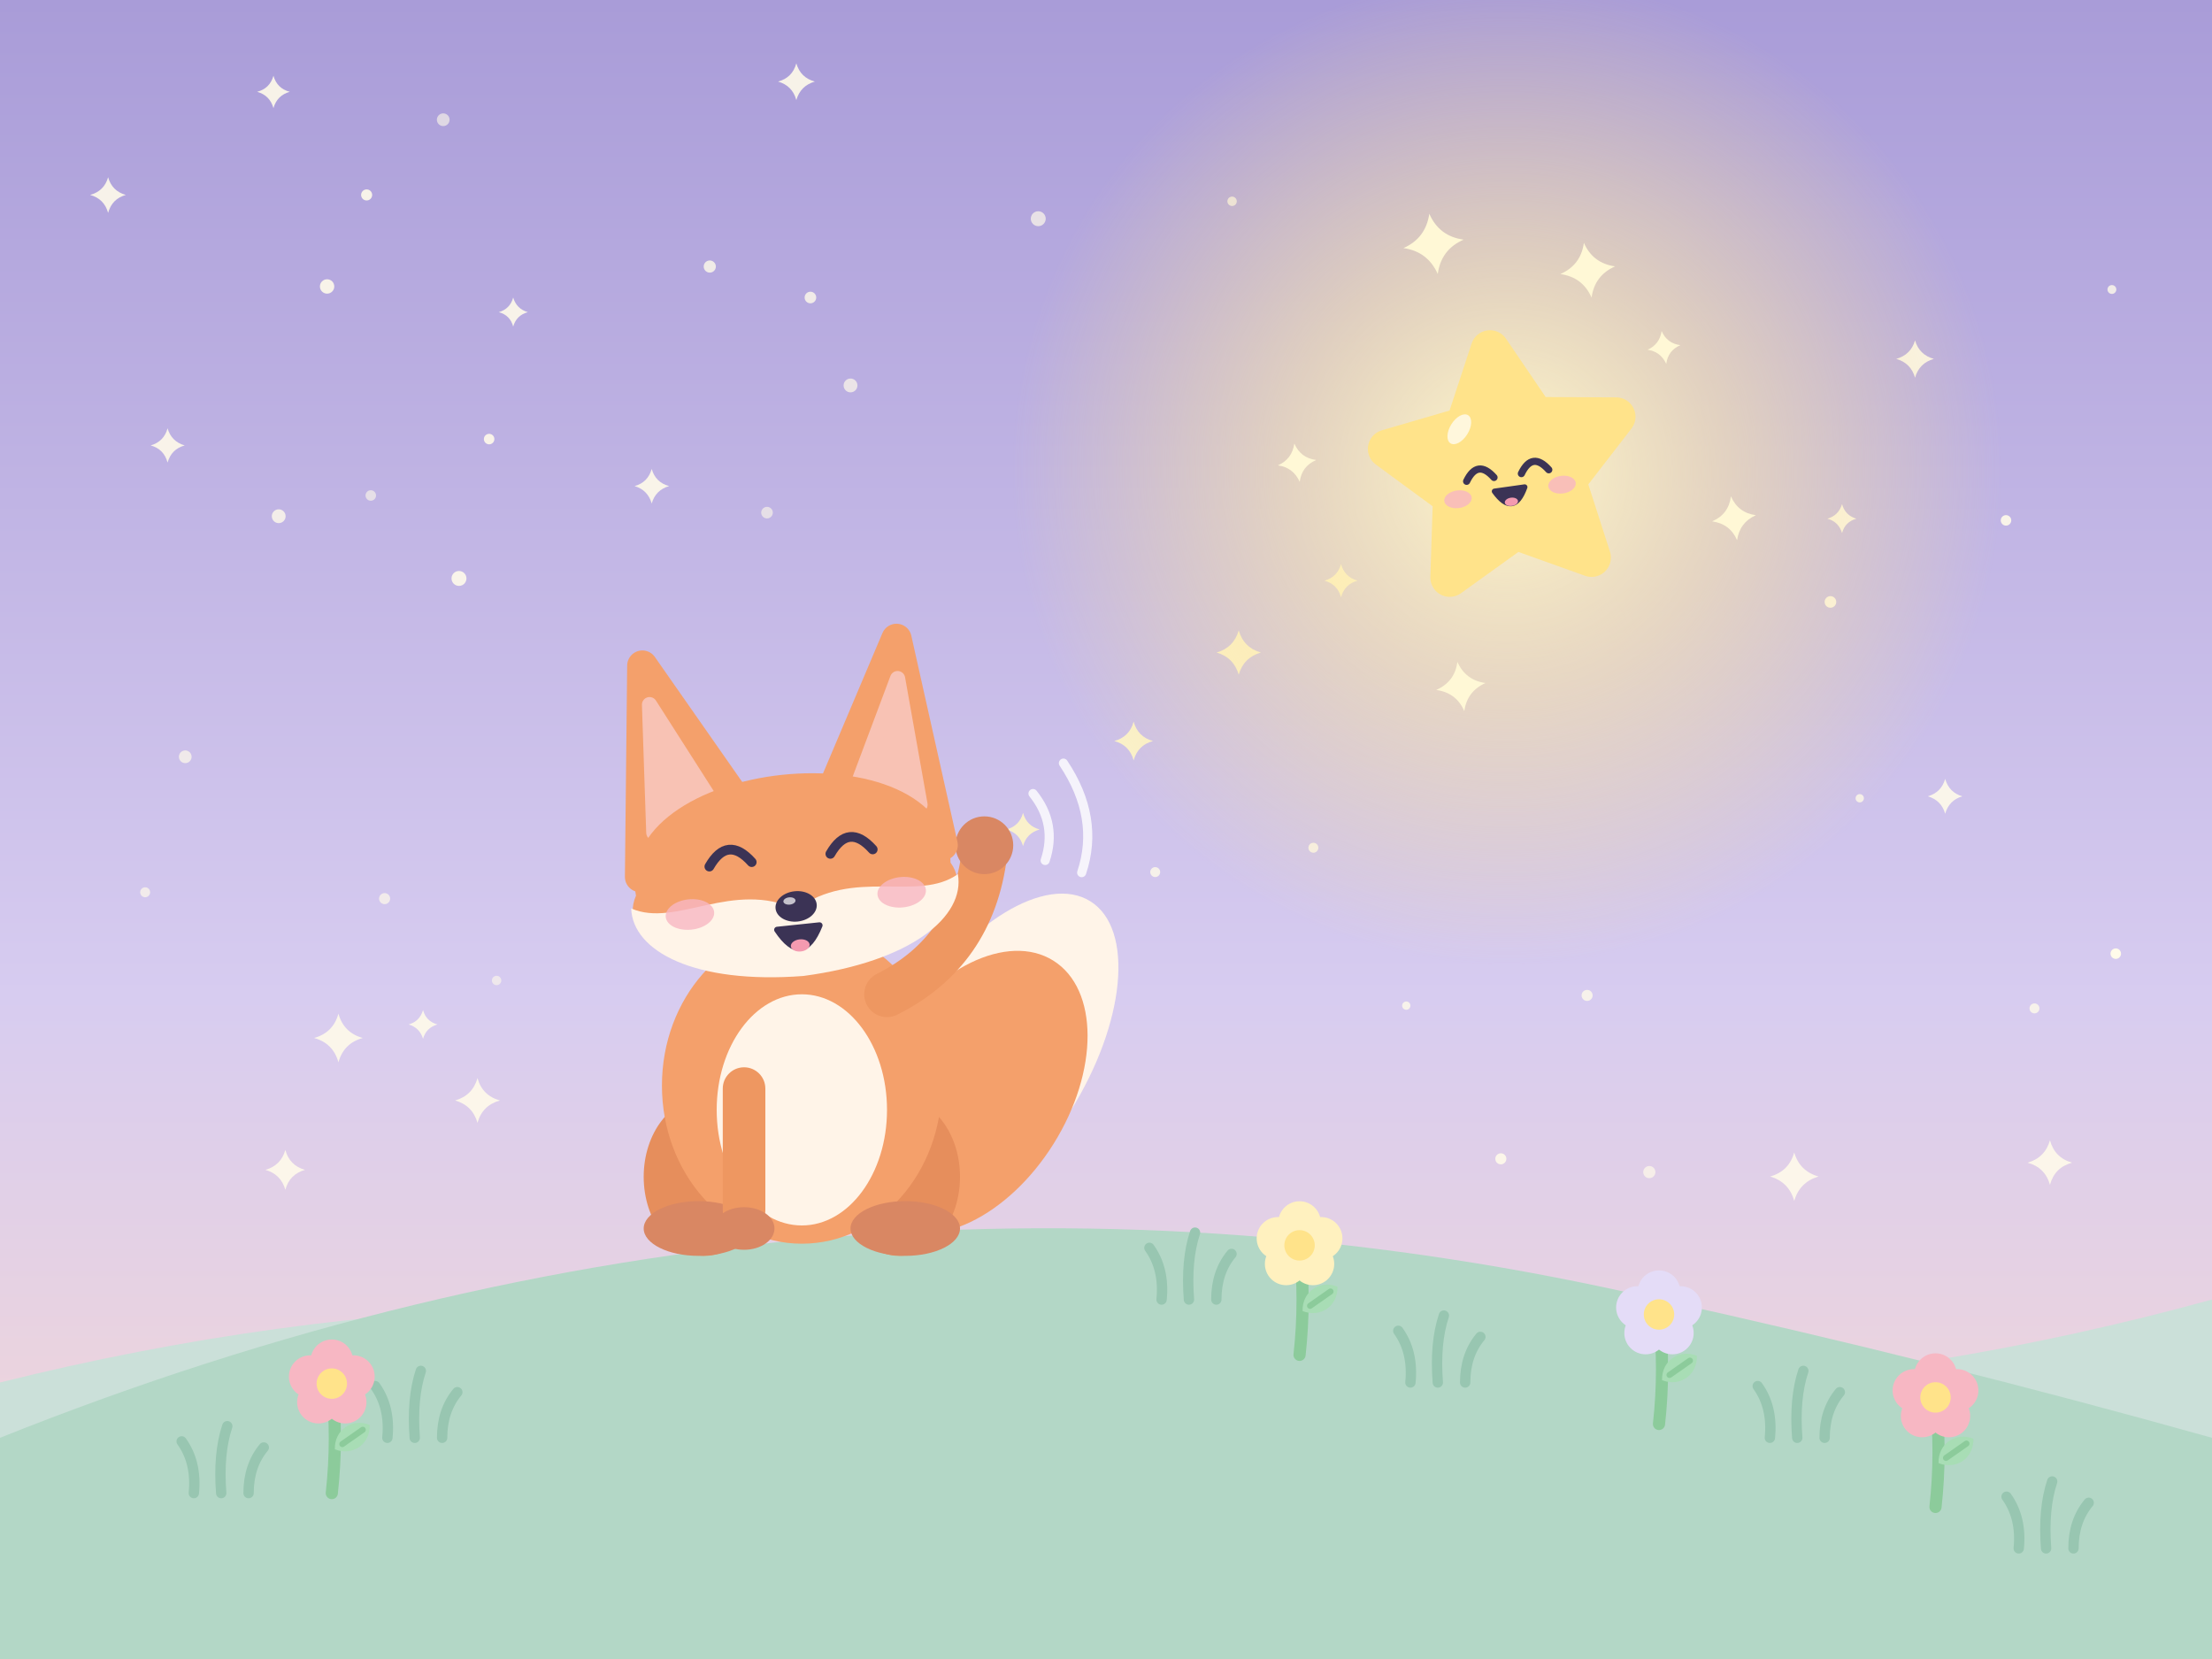
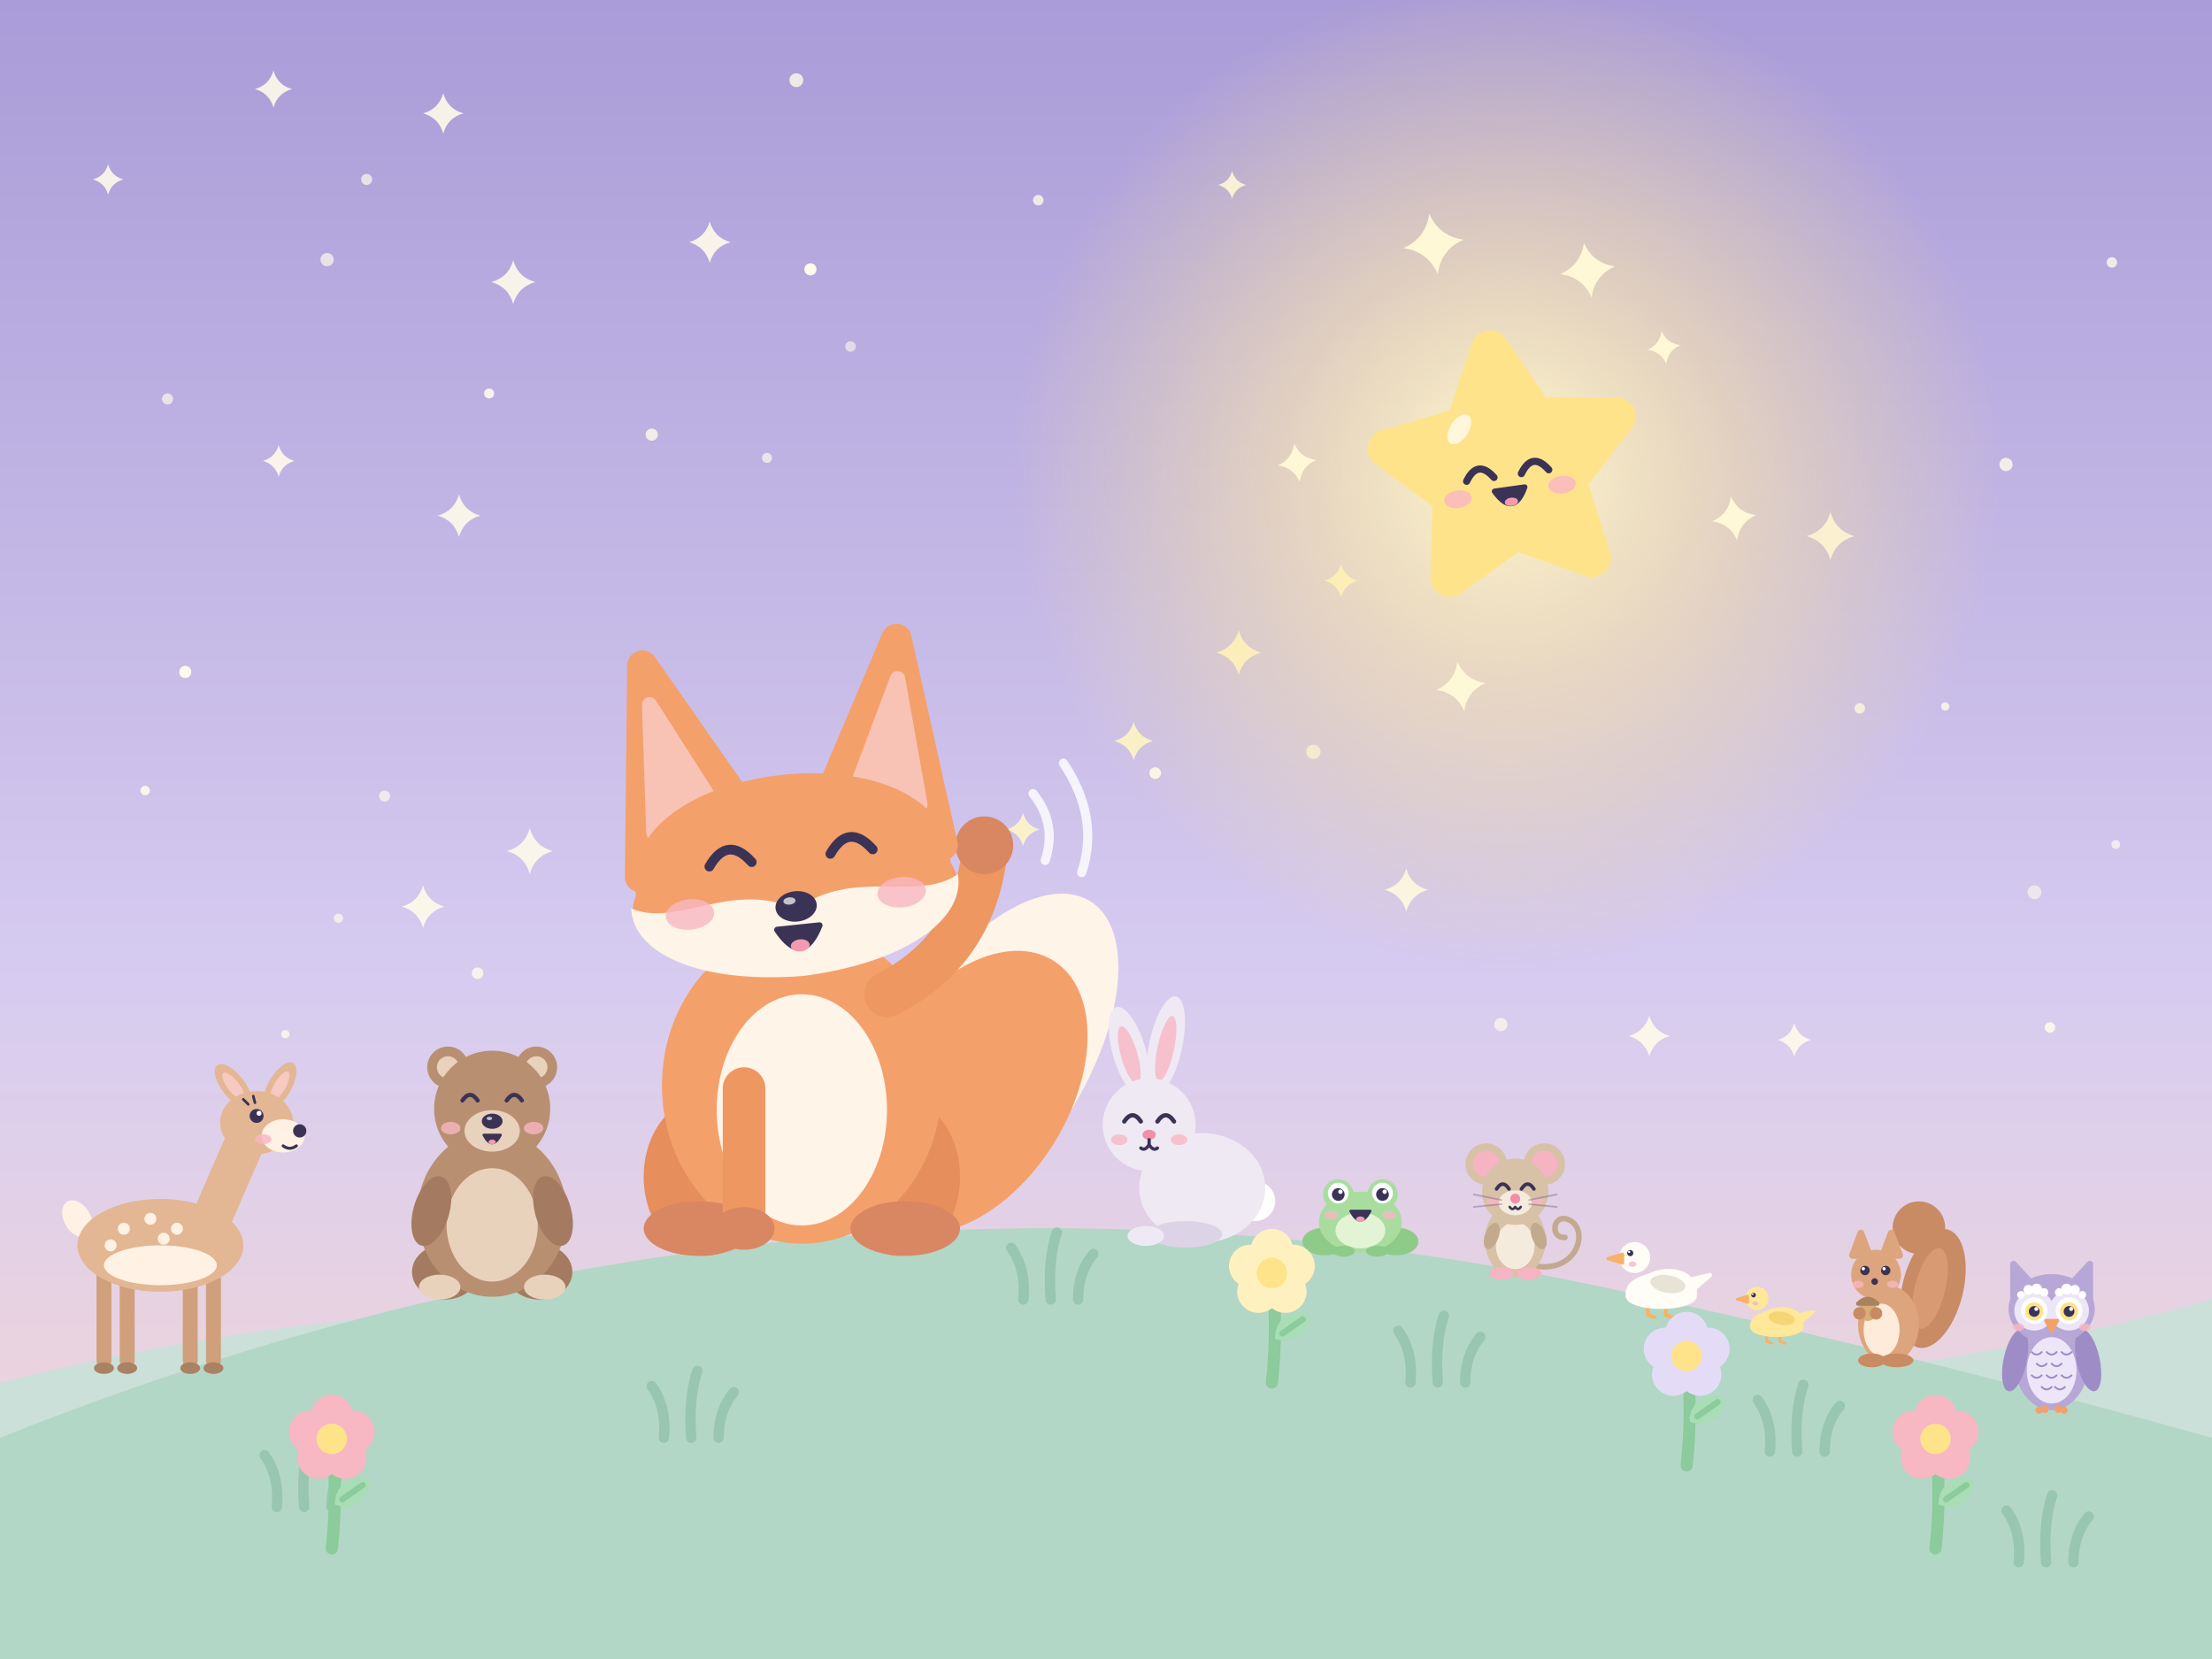
<svg xmlns="http://www.w3.org/2000/svg" viewBox="0 0 800 600" width="800" height="600" role="img" aria-labelledby="pip-ch3-t" stroke-linecap="round" stroke-linejoin="round">
  <defs>
    <radialGradient id="pip-ch3-glow">
      <stop offset="0" stop-color="#FFF8CF" />
      <stop offset="0.45" stop-color="#FFEBA6" stop-opacity="0.55" />
      <stop offset="1" stop-color="#FFE38A" stop-opacity="0" />
    </radialGradient>
    <radialGradient id="pip-ch3-soft">
      <stop offset="0" stop-color="#FFFFFF" stop-opacity="0.85" />
      <stop offset="1" stop-color="#FFFFFF" stop-opacity="0" />
    </radialGradient>
    <linearGradient id="pip-ch3-sky" x1="0" y1="0" x2="0" y2="1">
      <stop offset="0" stop-color="#A99CD8" />
      <stop offset="0.6" stop-color="#D7CCF0" />
      <stop offset="1" stop-color="#F9D9D2" />
    </linearGradient>
  </defs>
  <rect x="0" y="0" width="800" height="600" fill="url(#pip-ch3-sky)" />
-   <path d="M39.1 64.1 Q40.5 69.1 45.5 70.5 Q40.5 71.9 39.1 77 Q37.7 71.9 32.6 70.5 Q37.7 69.1 39.1 64.1 Z" fill="#FFFBEA" opacity="0.9" />
-   <circle cx="132.6" cy="70.5" r="2" fill="#FFFBEA" opacity="0.9" />
-   <circle cx="139.1" cy="325" r="2" fill="#FFFBEA" opacity="0.7" />
-   <path d="M98.9 27.4 Q100.2 32 104.8 33.2 Q100.2 34.5 98.9 39.1 Q97.6 34.5 93 33.2 Q97.6 32 98.9 27.4 Z" fill="#FFFBEA" opacity="0.9" />
-   <circle cx="725.5" cy="188.2" r="1.9" fill="#FFFBEA" opacity="0.9" />
-   <circle cx="176.9" cy="158.8" r="1.9" fill="#FFFBEA" opacity="0.9" />
-   <path d="M185.6 107.6 Q186.8 111.7 190.9 112.9 Q186.8 114 185.6 118.1 Q184.5 114 180.4 112.9 Q184.5 111.7 185.6 107.6 Z" fill="#FFFBEA" opacity="0.9" />
-   <circle cx="735.8" cy="364.7" r="1.8" fill="#FFFBEA" opacity="0.8" />
-   <circle cx="293.1" cy="107.6" r="2.1" fill="#FFFBEA" opacity="0.8" />
-   <path d="M648.9 416.8 Q650.9 423.6 657.7 425.5 Q650.9 427.5 648.9 434.3 Q647 427.5 640.2 425.5 Q647 423.6 648.9 416.8 Z" fill="#FFFBEA" opacity="0.9" />
-   <circle cx="52.5" cy="322.7" r="1.8" fill="#FFFBEA" opacity="0.7" />
-   <circle cx="672.6" cy="288.7" r="1.5" fill="#FFFBEA" opacity="0.8" />
-   <path d="M60.6 154.9 Q62 159.7 66.8 161.1 Q62 162.4 60.6 167.3 Q59.3 162.4 54.5 161.1 Q59.3 159.7 60.6 154.9 Z" fill="#FFFBEA" opacity="0.9" />
-   <circle cx="277.4" cy="185.4" r="2.1" fill="#FFFBEA" opacity="0.6" />
-   <circle cx="508.6" cy="363.7" r="1.5" fill="#FFFBEA" opacity="0.8" />
-   <path d="M741.4 412.4 Q743.1 418.7 749.4 420.5 Q743.1 422.2 741.4 428.5 Q739.6 422.2 733.3 420.5 Q739.6 418.7 741.4 412.4 Z" fill="#FFFBEA" opacity="0.9" />
-   <circle cx="765.2" cy="344.9" r="1.9" fill="#FFFBEA" opacity="1" />
-   <circle cx="256.7" cy="96.4" r="2.2" fill="#FFFBEA" opacity="0.8" />
-   <path d="M172.7 389.9 Q174.4 396.2 180.8 398 Q174.4 399.8 172.7 406.1 Q170.9 399.8 164.6 398 Q170.9 396.2 172.7 389.9 Z" fill="#FFFBEA" opacity="0.9" />
-   <circle cx="475" cy="306.6" r="1.8" fill="#FFFBEA" opacity="0.8" />
-   <circle cx="100.8" cy="186.7" r="2.5" fill="#FFFBEA" opacity="0.8" />
-   <path d="M703.5 281.7 Q704.9 286.6 709.7 288 Q704.9 289.4 703.5 294.3 Q702.1 289.4 697.2 288 Q702.1 286.6 703.5 281.7 Z" fill="#FFFBEA" opacity="0.9" />
-   <circle cx="763.8" cy="104.7" r="1.6" fill="#FFFBEA" opacity="0.8" />
-   <circle cx="445.6" cy="72.8" r="1.7" fill="#FFFBEA" opacity="0.7" />
-   <path d="M103.2 415.9 Q104.7 421.5 110.3 423.1 Q104.7 424.7 103.2 430.3 Q101.6 424.7 96 423.1 Q101.6 421.5 103.2 415.9 Z" fill="#FFFBEA" opacity="0.9" />
-   <circle cx="118.3" cy="103.6" r="2.6" fill="#FFFBEA" opacity="0.9" />
-   <circle cx="662" cy="217.7" r="2.1" fill="#FFFBEA" opacity="0.9" />
-   <path d="M235.7 169.6 Q237.1 174.5 242 175.8 Q237.1 177.2 235.7 182.1 Q234.3 177.2 229.5 175.8 Q234.3 174.5 235.7 169.6 Z" fill="#FFFBEA" opacity="0.9" />
-   <circle cx="542.8" cy="419.1" r="2" fill="#FFFBEA" opacity="0.9" />
-   <circle cx="596.5" cy="423.9" r="2.2" fill="#FFFBEA" opacity="0.7" />
-   <path d="M288 22.9 Q289.5 28.1 294.7 29.5 Q289.5 31 288 36.2 Q286.6 31 281.4 29.5 Q286.6 28.1 288 22.9 Z" fill="#FFFBEA" opacity="0.9" />
-   <circle cx="307.6" cy="139.4" r="2.5" fill="#FFFBEA" opacity="0.7" />
-   <circle cx="160.3" cy="43.3" r="2.3" fill="#FFFBEA" opacity="0.6" />
-   <path d="M122.4 366.6 Q124.3 373.5 131.2 375.4 Q124.3 377.3 122.4 384.2 Q120.5 377.3 113.6 375.4 Q120.5 373.5 122.4 366.6 Z" fill="#FFFBEA" opacity="0.9" />
-   <circle cx="67" cy="273.7" r="2.3" fill="#FFFBEA" opacity="0.7" />
-   <circle cx="166" cy="209.2" r="2.7" fill="#FFFBEA" opacity="0.9" />
-   <path d="M666.2 182.3 Q667.3 186.4 671.4 187.6 Q667.3 188.7 666.2 192.8 Q665 188.7 660.9 187.6 Q665 186.4 666.2 182.3 Z" fill="#FFFBEA" opacity="0.9" />
-   <circle cx="417.8" cy="315.4" r="1.8" fill="#FFFBEA" opacity="0.8" />
-   <circle cx="375.5" cy="79.1" r="2.7" fill="#FFFBEA" opacity="0.7" />
-   <path d="M153 365.3 Q154.1 369.4 158.2 370.5 Q154.1 371.7 153 375.7 Q151.8 371.7 147.8 370.5 Q151.8 369.4 153 365.3 Z" fill="#FFFBEA" opacity="0.9" />
-   <circle cx="134.1" cy="179.2" r="1.9" fill="#FFFBEA" opacity="0.6" />
-   <circle cx="574" cy="360" r="2" fill="#FFFBEA" opacity="0.8" />
-   <path d="M692.6 123.1 Q694.1 128.3 699.4 129.8 Q694.1 131.3 692.6 136.6 Q691.1 131.3 685.8 129.8 Q691.1 128.3 692.6 123.1 Z" fill="#FFFBEA" opacity="0.9" />
-   <circle cx="179.6" cy="354.6" r="1.7" fill="#FFFBEA" opacity="0.6" />
+   <path d="M39.1 59.4 Q40.3 63.7 44.6 64.9 Q40.3 66.1 39.1 70.4 Q37.9 66.1 33.6 64.9 Q37.9 63.7 39.1 59.4 Z" fill="#FFFBEA" opacity="0.9" />
+   <circle cx="132.6" cy="64.9" r="2" fill="#FFFBEA" opacity="0.7" />
+   <circle cx="139.1" cy="287.9" r="2" fill="#FFFBEA" opacity="0.7" />
+   <path d="M98.9 25.5 Q100.4 30.8 105.6 32.2 Q100.4 33.7 98.9 38.9 Q97.4 33.7 92.2 32.2 Q97.4 30.8 98.9 25.5 Z" fill="#FFFBEA" opacity="0.9" />
+   <circle cx="725.5" cy="168" r="2.4" fill="#FFFBEA" opacity="0.8" />
+   <circle cx="176.9" cy="142.3" r="1.8" fill="#FFFBEA" opacity="0.9" />
+   <path d="M185.6 94.1 Q187.4 100.3 193.6 102 Q187.4 103.8 185.6 109.9 Q183.9 103.8 177.7 102 Q183.9 100.3 185.6 94.1 Z" fill="#FFFBEA" opacity="0.9" />
+   <circle cx="735.8" cy="322.7" r="2.5" fill="#FFFBEA" opacity="0.6" />
+   <circle cx="293.1" cy="97.4" r="2.2" fill="#FFFBEA" opacity="1" />
+   <path d="M648.9 370.1 Q650.3 374.8 655 376.1 Q650.3 377.4 648.9 382.1 Q647.6 377.4 642.9 376.1 Q647.6 374.8 648.9 370.1 Z" fill="#FFFBEA" opacity="0.9" />
+   <circle cx="52.5" cy="285.9" r="1.7" fill="#FFFBEA" opacity="0.9" />
+   <circle cx="672.6" cy="256.2" r="1.9" fill="#FFFBEA" opacity="0.8" />
+   <path d="M191.6 299.5 Q193.4 306 199.9 307.8 Q193.4 309.6 191.6 316.1 Q189.8 309.6 183.3 307.8 Q189.8 306 191.6 299.5 Z" fill="#FFFBEA" opacity="0.9" />
+   <circle cx="60.6" cy="144.3" r="2" fill="#FFFBEA" opacity="0.7" />
+   <circle cx="277.4" cy="165.6" r="1.8" fill="#FFFBEA" opacity="0.7" />
+   <path d="M508.6 314.1 Q510.3 320.1 516.4 321.8 Q510.3 323.6 508.6 329.6 Q506.9 323.6 500.8 321.8 Q506.9 320.1 508.6 314.1 Z" fill="#FFFBEA" opacity="0.9" />
+   <circle cx="741.4" cy="371.6" r="1.9" fill="#FFFBEA" opacity="0.9" />
+   <circle cx="765.2" cy="305.4" r="1.6" fill="#FFFBEA" opacity="0.7" />
+   <path d="M256.7 80.1 Q258.3 85.9 264.2 87.6 Q258.3 89.2 256.7 95.1 Q255 89.2 249.2 87.6 Q255 85.9 256.7 80.1 Z" fill="#FFFBEA" opacity="0.9" />
+   <circle cx="172.7" cy="352" r="2.1" fill="#FFFBEA" opacity="0.8" />
+   <circle cx="475" cy="271.9" r="2.6" fill="#FFFBEA" opacity="0.7" />
+   <path d="M100.8 161 Q102 165.4 106.5 166.7 Q102 168 100.8 172.4 Q99.5 168 95.1 166.7 Q99.5 165.4 100.8 161 Z" fill="#FFFBEA" opacity="0.9" />
+   <circle cx="703.5" cy="255.5" r="1.5" fill="#FFFBEA" opacity="0.8" />
+   <circle cx="763.8" cy="94.9" r="1.9" fill="#FFFBEA" opacity="0.8" />
+   <path d="M445.6 61.9 Q446.7 65.8 450.7 66.9 Q446.7 68 445.6 71.9 Q444.5 68 440.6 66.9 Q444.5 65.8 445.6 61.9 Z" fill="#FFFBEA" opacity="0.9" />
+   <circle cx="103.2" cy="374" r="1.5" fill="#FFFBEA" opacity="0.8" />
+   <circle cx="118.3" cy="93.9" r="2.4" fill="#FFFBEA" opacity="0.7" />
+   <path d="M662 185.2 Q663.9 192 670.7 193.9 Q663.9 195.8 662 202.5 Q660.1 195.8 653.4 193.9 Q660.1 192 662 185.2 Z" fill="#FFFBEA" opacity="0.9" />
+   <circle cx="235.7" cy="157.2" r="2.2" fill="#FFFBEA" opacity="0.8" />
+   <circle cx="542.8" cy="370.5" r="2.4" fill="#FFFBEA" opacity="0.7" />
+   <path d="M596.5 367.3 Q598.1 373.1 603.9 374.7 Q598.1 376.3 596.5 382.1 Q594.8 376.3 589 374.7 Q594.8 373.1 596.5 367.3 Z" fill="#FFFBEA" opacity="0.9" />
+   <circle cx="288" cy="29" r="2.5" fill="#FFFBEA" opacity="0.8" />
+   <circle cx="307.6" cy="125.3" r="1.9" fill="#FFFBEA" opacity="0.6" />
+   <path d="M160.3 33.7 Q161.9 39.4 167.6 41 Q161.9 42.6 160.3 48.3 Q158.7 42.6 153 41 Q158.7 39.4 160.3 33.7 Z" fill="#FFFBEA" opacity="0.9" />
+   <circle cx="122.4" cy="332.1" r="1.7" fill="#FFFBEA" opacity="0.7" />
+   <circle cx="67" cy="243" r="2.2" fill="#FFFBEA" opacity="1" />
+   <path d="M166 178.8 Q167.7 184.8 173.7 186.5 Q167.7 188.2 166 194.2 Q164.3 188.2 158.3 186.5 Q164.3 184.8 166 178.8 Z" fill="#FFFBEA" opacity="0.9" />
+   <circle cx="417.8" cy="279.6" r="2.1" fill="#FFFBEA" opacity="0.9" />
+   <circle cx="375.5" cy="72.4" r="1.9" fill="#FFFBEA" opacity="0.8" />
+   <path d="M153 320.2 Q154.7 326.2 160.7 327.9 Q154.7 329.6 153 335.6 Q151.3 329.6 145.3 327.9 Q151.3 326.2 153 320.2 Z" fill="#FFFBEA" opacity="0.9" />
  <path d="M0 500 Q200 450 400 490 Q600 525 800 470 L800 600 L0 600 Z" fill="#CBE0D9" />
  <path d="M0 600 L0 520 Q300 400 600 470 Q700 492 800 520 L800 600 Z" fill="#B3D7C6" />
  <path d="M370 294 Q371.3 298.7 376 300 Q371.3 301.3 370 306 Q368.7 301.3 364 300 Q368.7 298.7 370 294 Z" fill="#FFF6C8" opacity="0.9" />
  <path d="M410 261 Q411.5 266.5 417 268 Q411.5 269.5 410 275 Q408.5 269.5 403 268 Q408.5 266.5 410 261 Z" fill="#FFF6C8" opacity="0.9" />
  <path d="M448 228 Q449.8 234.2 456 236 Q449.8 237.8 448 244 Q446.2 237.8 440 236 Q446.2 234.2 448 228 Z" fill="#FFF6C8" opacity="0.9" />
  <path d="M485 204 Q486.3 208.7 491 210 Q486.3 211.3 485 216 Q483.7 211.3 479 210 Q483.7 208.7 485 204 Z" fill="#FFF6C8" opacity="0.9" />
  <g transform="translate(545 170) rotate(-8)">
    <circle cx="0" cy="0" r="180" fill="url(#pip-ch3-glow)" opacity="1" />
    <path d="M0 -44 L12.9 -17.8 L41.8 -13.6 L20.9 6.8 L25.9 35.6 L0 22 L-25.9 35.6 L-20.9 6.8 L-41.8 -13.6 L-12.9 -17.8 Z" fill="#FFE38A" stroke="#FFE38A" stroke-width="14" />
    <ellipse cx="-15" cy="-17" rx="6" ry="3.4" fill="#FFFFFF" transform="rotate(-50 -15 -17)" opacity="0.7" />
    <path d="M-15 2 Q-10 -5.5 -5 2" fill="none" stroke="#3B3355" stroke-width="2.6" />
    <path d="M5 2 Q10 -5.5 15 2" fill="none" stroke="#3B3355" stroke-width="2.6" />
    <ellipse cx="-19" cy="8" rx="5" ry="3.2" fill="#F7B7C3" opacity="0.8" />
    <ellipse cx="19" cy="8" rx="5" ry="3.2" fill="#F7B7C3" opacity="0.8" />
    <path d="M-5.5 7 Q0 17.4 5.5 7 Z" fill="#3B3355" stroke="#3B3355" stroke-width="2" />
    <ellipse cx="0" cy="11.6" rx="2.4" ry="1.5" fill="#F49AB0" />
    <path d="M39 -77.5 Q41.2 -69.7 49 -67.5 Q41.2 -65.3 39 -57.5 Q36.8 -65.3 29 -67.5 Q36.8 -69.7 39 -77.5 Z" fill="#FFF8D6" />
    <path d="M78.9 20.7 Q80.7 27 86.9 28.7 Q80.7 30.5 78.9 36.7 Q77.2 30.5 70.9 28.7 Q77.2 27 78.9 20.7 Z" fill="#FFF8D6" />
    <path d="M-27.4 66.2 Q-25.4 73.2 -18.4 75.2 Q-25.4 77.2 -27.4 84.2 Q-29.3 77.2 -36.4 75.2 Q-29.3 73.2 -27.4 66.2 Z" fill="#FFF8D6" />
    <path d="M-74.8 -20.2 Q-73.3 -14.7 -67.8 -13.2 Q-73.3 -11.7 -74.8 -6.2 Q-76.4 -11.7 -81.8 -13.2 Q-76.4 -14.7 -74.8 -20.2 Z" fill="#FFF8D6" />
    <path d="M-14.9 -95.7 Q-12.5 -87.1 -3.9 -84.7 Q-12.5 -82.3 -14.9 -73.7 Q-17.4 -82.3 -25.9 -84.7 Q-17.4 -87.1 -14.9 -95.7 Z" fill="#FFF8D6" />
    <path d="M62.4 -42 Q63.7 -37.3 68.4 -36 Q63.7 -34.7 62.4 -30 Q61 -34.7 56.4 -36 Q61 -37.3 62.4 -42 Z" fill="#FFF8D6" />
+   </g>
+   <g transform="translate(58 496) scale(0.6 0.6)">
+     <rect x="-38.5" y="-64" width="9" height="62" rx="4.5" fill="#CFA07B" />
+     <ellipse cx="-34" cy="-2" rx="6" ry="3.5" fill="#A98163" />
+     <rect x="-24.5" y="-64" width="9" height="62" rx="4.5" fill="#CFA07B" />
+     <ellipse cx="-20" cy="-2" rx="6" ry="3.5" fill="#A98163" />
+     <rect x="13.5" y="-64" width="9" height="62" rx="4.5" fill="#CFA07B" />
+     <ellipse cx="18" cy="-2" rx="6" ry="3.5" fill="#A98163" />
+     <rect x="27.5" y="-64" width="9" height="62" rx="4.5" fill="#CFA07B" />
+     <ellipse cx="32" cy="-2" rx="6" ry="3.5" fill="#A98163" />
+     <ellipse cx="-50" cy="-92" rx="8" ry="12" fill="#FFF2E4" transform="rotate(-30 -50 -92)" />
+     <ellipse cx="0" cy="-76" rx="50" ry="28" fill="#E3B793" />
+     <ellipse cx="0" cy="-64" rx="34" ry="12" fill="#FFF2E4" />
+     <circle cx="-22" cy="-86" r="3.6" fill="#FFF2E4" />
+     <circle cx="-6" cy="-92" r="3.6" fill="#FFF2E4" />
+     <circle cx="10" cy="-86" r="3.6" fill="#FFF2E4" />
+     <circle cx="-30" cy="-76" r="3.6" fill="#FFF2E4" />
+     <circle cx="2" cy="-80" r="3.6" fill="#FFF2E4" />
+     <path d="M30 -90 Q42 -118 50 -136" fill="none" stroke="#E3B793" stroke-width="24" />
+     <ellipse cx="44" cy="-172" rx="7" ry="16" fill="#E3B793" transform="rotate(-38 44 -172)" />
+     <ellipse cx="44" cy="-172" rx="3.5" ry="10" fill="#F6C9C2" transform="rotate(-38 44 -172)" />
+     <ellipse cx="72" cy="-172" rx="7" ry="16" fill="#E3B793" transform="rotate(30 72 -172)" />
+     <ellipse cx="72" cy="-172" rx="3.5" ry="10" fill="#F6C9C2" transform="rotate(30 72 -172)" />
+     <ellipse cx="58" cy="-150" rx="22" ry="19" fill="#E3B793" />
+     <ellipse cx="74" cy="-142" rx="13" ry="10" fill="#FFF2E4" />
+     <circle cx="84" cy="-145" r="4" fill="#3B3355" />
+     <circle cx="58" cy="-154" r="4.2" fill="#3B3355" />
+     <circle cx="59.5" cy="-155.6" r="1.5" fill="#FFFFFF" />
+     <path d="M53 -161 L50 -164 M57 -162 L56 -166" fill="none" stroke="#3B3355" stroke-width="1.6" />
+     <ellipse cx="62" cy="-140" rx="5" ry="3" fill="#F7B7C3" opacity="0.8" />
+     <path d="M74 -136 Q78 -133 82 -136" fill="none" stroke="#3B3355" stroke-width="1.8" />
+   </g>
+   <g transform="translate(742 510) scale(0.3 0.3)">
+     <path d="M-22 -150 L-46 -176 L-46 -132 Z" fill="#B7A7D6" stroke="#B7A7D6" stroke-width="8" />
+     <path d="M22 -150 L46 -176 L46 -132 Z" fill="#B7A7D6" stroke="#B7A7D6" stroke-width="8" />
+     <ellipse cx="0" cy="-62" rx="46" ry="62" fill="#B7A7D6" />
+     <ellipse cx="-44" cy="-60" rx="14" ry="38" fill="#9D8CC5" transform="rotate(12 -44 -60)" />
+     <ellipse cx="44" cy="-60" rx="14" ry="38" fill="#9D8CC5" transform="rotate(-12 44 -60)" />
+     <ellipse cx="0" cy="-122" rx="52" ry="42" fill="#B7A7D6" />
+     <ellipse cx="0" cy="-48" rx="30" ry="40" fill="#ECE6F8" />
+     <path d="M-24 -70 Q-18 -64 -12 -70" fill="none" stroke="#9D8CC5" stroke-width="2.2" />
+     <path d="M-6 -70 Q0 -64 6 -70" fill="none" stroke="#9D8CC5" stroke-width="2.2" />
+     <path d="M12 -70 Q18 -64 24 -70" fill="none" stroke="#9D8CC5" stroke-width="2.2" />
+     <path d="M-18 -56 Q-12 -50 -6 -56" fill="none" stroke="#9D8CC5" stroke-width="2.2" />
+     <path d="M0 -56 Q6 -50 12 -56" fill="none" stroke="#9D8CC5" stroke-width="2.2" />
+     <path d="M-24 -42 Q-18 -36 -12 -42" fill="none" stroke="#9D8CC5" stroke-width="2.2" />
+     <path d="M-6 -42 Q0 -36 6 -42" fill="none" stroke="#9D8CC5" stroke-width="2.2" />
+     <path d="M12 -42 Q18 -36 24 -42" fill="none" stroke="#9D8CC5" stroke-width="2.2" />
+     <path d="M-12 -28 Q-6 -22 0 -28" fill="none" stroke="#9D8CC5" stroke-width="2.2" />
+     <path d="M4 -28 Q10 -22 16 -28" fill="none" stroke="#9D8CC5" stroke-width="2.2" />
+     <circle cx="-21" cy="-120" r="24" fill="#ECE6F8" />
+     <circle cx="-21" cy="-120" r="16" fill="#FFFFFF" />
+     <circle cx="-21" cy="-119" r="11" fill="#FFE38A" />
+     <circle cx="-21" cy="-119" r="6.5" fill="#3B3355" />
+     <circle cx="-18.5" cy="-122" r="2.4" fill="#FFFFFF" />
+     <circle cx="-9" cy="-142" r="5" fill="#FFFFFF" />
+     <circle cx="-18" cy="-146" r="6.5" fill="#FFFFFF" />
+     <circle cx="-28" cy="-145" r="6" fill="#FFFFFF" />
+     <circle cx="-37" cy="-139" r="4.6" fill="#FFFFFF" />
+     <circle cx="21" cy="-120" r="24" fill="#ECE6F8" />
+     <circle cx="21" cy="-120" r="16" fill="#FFFFFF" />
+     <circle cx="21" cy="-119" r="11" fill="#FFE38A" />
+     <circle cx="21" cy="-119" r="6.5" fill="#3B3355" />
+     <circle cx="23.5" cy="-122" r="2.4" fill="#FFFFFF" />
+     <circle cx="9" cy="-142" r="5" fill="#FFFFFF" />
+     <circle cx="18" cy="-146" r="6.5" fill="#FFFFFF" />
+     <circle cx="28" cy="-145" r="6" fill="#FFFFFF" />
+     <circle cx="37" cy="-139" r="4.6" fill="#FFFFFF" />
+     <ellipse cx="-40" cy="-100" rx="7" ry="4.5" fill="#F7B7C3" opacity="0.8" />
+     <ellipse cx="40" cy="-100" rx="7" ry="4.5" fill="#F7B7C3" opacity="0.8" />
+     <path d="M-7 -108 L7 -108 L0 -95 Z" fill="#F4A06B" stroke="#F4A06B" stroke-width="4" />
+     <circle cx="-8" cy="-1" r="4.4" fill="#F4A06B" />
+     <circle cx="-15" cy="0" r="4.4" fill="#F4A06B" />
+     <circle cx="8" cy="-1" r="4.4" fill="#F4A06B" />
+     <circle cx="15" cy="0" r="4.4" fill="#F4A06B" />
+   </g>
+   <g transform="translate(686 494) scale(-0.5 0.5)">
+     <ellipse cx="-26" cy="-56" rx="22" ry="44" fill="#C88B63" transform="rotate(-14 -26 -56)" />
+     <circle cx="-16" cy="-100" r="19" fill="#C88B63" />
+     <ellipse cx="-24" cy="-56" rx="11" ry="30" fill="#D79A72" transform="rotate(-14 -24 -56)" />
+     <ellipse cx="6" cy="-30" rx="22" ry="28" fill="#DDA57E" />
+     <ellipse cx="11" cy="-26" rx="13" ry="19" fill="#FFEBD9" />
+     <ellipse cx="0" cy="-4" rx="12" ry="5" fill="#C88B63" />
+     <ellipse cx="18" cy="-4" rx="10" ry="5" fill="#C88B63" />
+     <path d="M-2 -80 L4 -96 L10 -80 Z" fill="#DDA57E" stroke="#DDA57E" stroke-width="5" />
+     <path d="M20 -80 L26 -96 L32 -80 Z" fill="#DDA57E" stroke="#DDA57E" stroke-width="5" />
+     <circle cx="15" cy="-66" r="18" fill="#DDA57E" />
+     <circle cx="8" cy="-69" r="3.4" fill="#3B3355" />
+     <circle cx="9.2" cy="-70.3" r="1.2" fill="#FFFFFF" />
+     <circle cx="23" cy="-69" r="3.4" fill="#3B3355" />
+     <circle cx="24.2" cy="-70.3" r="1.2" fill="#FFFFFF" />
+     <ellipse cx="3" cy="-59" rx="4" ry="2.6" fill="#F7B7C3" opacity="0.8" />
+     <ellipse cx="28" cy="-59" rx="4" ry="2.6" fill="#F7B7C3" opacity="0.8" />
+     <circle cx="16" cy="-61" r="2.4" fill="#3B3355" />
+     <ellipse cx="21" cy="-40" rx="6.5" ry="7.5" fill="#D6AE78" />
+     <path d="M14 -45 Q21 -52 28 -45 Z" fill="#A9825F" stroke="#A9825F" stroke-width="3" />
+     <circle cx="15" cy="-38" r="4.5" fill="#C88B63" />
+     <circle cx="27" cy="-38" r="4.5" fill="#C88B63" />
+   </g>
+   <g transform="translate(600 474) scale(-0.4 0.4)">
+     <path d="M-6 -4 L-6 4 L-12 6 M10 -4 L10 4 L4 6" fill="none" stroke="#F7B267" stroke-width="3.4" />
+     <path d="M-34 -12 C-38 -38 -8 -42 8 -34 C20 -30 32 -26 30 -12 C26 2 -30 2 -34 -12 Z" fill="#FFFDF6" />
+     <path d="M-32 -20 L-46 -32 L-28 -28 Z" fill="#FFFDF6" stroke="#FFFDF6" stroke-width="4" />
+     <ellipse cx="-8" cy="-24" rx="16" ry="8" fill="#E9E3D6" transform="rotate(-10 -8 -24)" />
+     <circle cx="22" cy="-48" r="14" fill="#FFFDF6" />
+     <path d="M33 -51 L46 -47 L33 -43 Z" fill="#F7B267" stroke="#F7B267" stroke-width="3" />
+     <circle cx="26" cy="-52" r="2.8" fill="#3B3355" />
+     <circle cx="27" cy="-53.1" r="1" fill="#FFFFFF" />
+     <ellipse cx="24" cy="-42" rx="3.6" ry="2.4" fill="#F7B7C3" opacity="0.8" />
+   </g>
+   <g transform="translate(642 484) scale(-0.3 0.3)">
+     <path d="M-6 -4 L-6 4 L-12 6 M10 -4 L10 4 L4 6" fill="none" stroke="#F7B267" stroke-width="3.4" />
+     <path d="M-34 -12 C-38 -38 -8 -42 8 -34 C20 -30 32 -26 30 -12 C26 2 -30 2 -34 -12 Z" fill="#FFE89A" />
+     <path d="M-32 -20 L-46 -32 L-28 -28 Z" fill="#FFE89A" stroke="#FFE89A" stroke-width="4" />
+     <ellipse cx="-8" cy="-24" rx="16" ry="8" fill="#F5D676" transform="rotate(-10 -8 -24)" />
+     <circle cx="22" cy="-48" r="14" fill="#FFE89A" />
+     <path d="M33 -51 L46 -47 L33 -43 Z" fill="#F7B267" stroke="#F7B267" stroke-width="3" />
+     <circle cx="26" cy="-52" r="2.8" fill="#3B3355" />
+     <circle cx="27" cy="-53.1" r="1" fill="#FFFFFF" />
+     <ellipse cx="24" cy="-42" rx="3.6" ry="2.4" fill="#F7B7C3" opacity="0.8" />
+   </g>
+   <g transform="translate(178 470) scale(0.5 0.5)">
+     <ellipse cx="-34" cy="-20" rx="24" ry="20" fill="#A47B60" />
+     <ellipse cx="34" cy="-20" rx="24" ry="20" fill="#A47B60" />
+     <ellipse cx="0" cy="-62" rx="54" ry="60" fill="#B98F72" />
+     <ellipse cx="0" cy="-54" rx="33" ry="41" fill="#E9D2BC" />
+     <ellipse cx="-38" cy="-9" rx="15" ry="9" fill="#E9D2BC" />
+     <ellipse cx="38" cy="-9" rx="15" ry="9" fill="#E9D2BC" />
+     <ellipse cx="-44" cy="-64" rx="13" ry="26" fill="#A47B60" transform="rotate(16 -44 -64)" />
+     <ellipse cx="44" cy="-64" rx="13" ry="26" fill="#A47B60" transform="rotate(-16 44 -64)" />
+     <circle cx="-32" cy="-168" r="15" fill="#B98F72" />
+     <circle cx="-32" cy="-168" r="8" fill="#E9D2BC" />
+     <circle cx="32" cy="-168" r="15" fill="#B98F72" />
+     <circle cx="32" cy="-168" r="8" fill="#E9D2BC" />
+     <circle cx="0" cy="-138" r="42" fill="#B98F72" />
+     <ellipse cx="0" cy="-122" rx="20" ry="15" fill="#E9D2BC" />
+     <ellipse cx="0" cy="-129" rx="7.5" ry="5.5" fill="#3B3355" />
+     <ellipse cx="-2" cy="-131" rx="2" ry="1.2" fill="#FFFFFF" opacity="0.7" />
+     <path d="M-21.5 -144 Q-16 -152.1 -10.5 -144" fill="none" stroke="#3B3355" stroke-width="3" />
+     <path d="M10.5 -144 Q16 -152.1 21.5 -144" fill="none" stroke="#3B3355" stroke-width="3" />
+     <path d="M-6 -119 Q0 -107.6 6 -119 Z" fill="#3B3355" stroke="#3B3355" stroke-width="2" />
+     <ellipse cx="0" cy="-114" rx="2.6" ry="1.7" fill="#F49AB0" />
+     <ellipse cx="-30" cy="-124" rx="7" ry="4.5" fill="#F7B7C3" opacity="0.8" />
+     <ellipse cx="30" cy="-124" rx="7" ry="4.5" fill="#F7B7C3" opacity="0.8" />
+   </g>
+   <g transform="translate(492 454) scale(0.5 0.5)">
+     <ellipse cx="-26" cy="-10" rx="16" ry="10" fill="#8FCB88" />
+     <ellipse cx="26" cy="-10" rx="16" ry="10" fill="#8FCB88" />
+     <ellipse cx="0" cy="-24" rx="30" ry="22" fill="#A9DDA0" />
+     <ellipse cx="0" cy="-18" rx="18" ry="13" fill="#E2F4D4" />
+     <ellipse cx="-12" cy="-3" rx="8" ry="4" fill="#8FCB88" />
+     <ellipse cx="12" cy="-3" rx="8" ry="4" fill="#8FCB88" />
+     <circle cx="-16" cy="-44" r="11" fill="#A9DDA0" />
+     <circle cx="-16" cy="-45" r="7.5" fill="#FFFFFF" />
+     <circle cx="-16" cy="-44" r="4.6" fill="#3B3355" />
+     <circle cx="-14.4" cy="-46" r="1.6" fill="#FFFFFF" />
+     <circle cx="16" cy="-44" r="11" fill="#A9DDA0" />
+     <circle cx="16" cy="-45" r="7.5" fill="#FFFFFF" />
+     <circle cx="16" cy="-44" r="4.6" fill="#3B3355" />
+     <circle cx="17.6" cy="-46" r="1.6" fill="#FFFFFF" />
+     <ellipse cx="-21" cy="-29" rx="5" ry="3" fill="#F7B7C3" opacity="0.8" />
+     <ellipse cx="21" cy="-29" rx="5" ry="3" fill="#F7B7C3" opacity="0.8" />
+     <path d="M-7 -32 Q0 -18.7 7 -32 Z" fill="#3B3355" stroke="#3B3355" stroke-width="2" />
+     <ellipse cx="0" cy="-26.1" rx="3.1" ry="2" fill="#F49AB0" />
+   </g>
+   <g transform="translate(548 462) scale(0.5 0.5)">
+     <path d="M16 -8 C46 -4 54 -36 38 -42 C27 -46 25 -28 36 -29" fill="none" stroke="#C2AA8E" stroke-width="4" />
+     <ellipse cx="0" cy="-27" rx="22" ry="27" fill="#D7C2A8" />
+     <ellipse cx="0" cy="-23" rx="14" ry="17" fill="#F5EBDD" />
+     <ellipse cx="-10" cy="-3" rx="9" ry="4.5" fill="#F6B3C2" />
+     <ellipse cx="10" cy="-3" rx="9" ry="4.5" fill="#F6B3C2" />
+     <ellipse cx="-17" cy="-30" rx="5" ry="10" fill="#C2AA8E" transform="rotate(20 -17 -30)" />
+     <ellipse cx="17" cy="-30" rx="5" ry="10" fill="#C2AA8E" transform="rotate(-20 17 -30)" />
+     <circle cx="-21" cy="-82" r="15" fill="#D7C2A8" />
+     <circle cx="-21" cy="-82" r="9.5" fill="#F6B3C2" />
+     <circle cx="21" cy="-82" r="15" fill="#D7C2A8" />
+     <circle cx="21" cy="-82" r="9.5" fill="#F6B3C2" />
+     <circle cx="0" cy="-62" r="24" fill="#D7C2A8" />
+     <ellipse cx="0" cy="-54" rx="12" ry="9" fill="#F5EBDD" />
+     <path d="M-13.5 -64 Q-9 -71 -4.5 -64" fill="none" stroke="#3B3355" stroke-width="2.6" />
+     <path d="M4.5 -64 Q9 -71 13.5 -64" fill="none" stroke="#3B3355" stroke-width="2.6" />
+     <ellipse cx="-16" cy="-55" rx="4.5" ry="3" fill="#F7B7C3" opacity="0.8" />
+     <ellipse cx="16" cy="-55" rx="4.5" ry="3" fill="#F7B7C3" opacity="0.8" />
+     <path d="M-4 -51 Q-2 -48 0 -51 Q2 -48 4 -51" fill="none" stroke="#3B3355" stroke-width="1.8" />
+     <path d="M-10 -56 L-30 -60 M-10 -53 L-30 -51" fill="none" stroke="#3B3355" stroke-width="1.2" opacity="0.3" />
+     <path d="M10 -56 L30 -60 M10 -53 L30 -51" fill="none" stroke="#3B3355" stroke-width="1.2" opacity="0.3" />
+     <circle cx="0" cy="-57" r="3.6" fill="#F08FA8" />
  </g>
  <g transform="translate(290 452) scale(1.1 1.1)">
    <g transform="rotate(32 62 -62)">
      <ellipse cx="62" cy="-62" rx="31" ry="62" fill="#FFF4E8" />
      <ellipse cx="62" cy="-50" rx="32" ry="51" fill="#F4A06B" />
    </g>
    <ellipse cx="-32" cy="-24" rx="20" ry="26" fill="#E68E5C" />
    <ellipse cx="32" cy="-24" rx="20" ry="26" fill="#E68E5C" />
    <ellipse cx="0" cy="-54" rx="46" ry="52" fill="#F4A06B" />
    <ellipse cx="0" cy="-46" rx="28" ry="38" fill="#FFF4E8" />
    <ellipse cx="-34" cy="-7" rx="18" ry="9" fill="#D98763" />
    <ellipse cx="34" cy="-7" rx="18" ry="9" fill="#D98763" />
    <rect x="-26" y="-60" width="14" height="54" rx="7" fill="#EE9761" />
    <ellipse cx="-19" cy="-7" rx="10" ry="7" fill="#D98763" />
    <path d="M28 -84 Q56 -98 60 -130" fill="none" stroke="#EE9761" stroke-width="15" />
    <circle cx="60" cy="-133" r="9.5" fill="#D98763" />
    <path d="M76 -150 Q84 -140 80 -128 M86 -160 Q98 -142 92 -124" fill="none" stroke="#FFFFFF" stroke-width="3" opacity="0.8" />
    <g transform="rotate(-6 0 -95)">
      <path d="M-16 -150 L-42 -197 L-50 -128 Z" fill="#F4A06B" stroke="#F4A06B" stroke-width="10" />
      <path d="M-24 -150 L-41 -184 L-44 -142 Z" fill="#F8C2B4" stroke="#F8C2B4" stroke-width="5" />
      <path d="M16 -150 L42 -197 L50 -128 Z" fill="#F4A06B" stroke="#F4A06B" stroke-width="10" />
      <path d="M24 -150 L41 -184 L44 -142 Z" fill="#F8C2B4" stroke="#F8C2B4" stroke-width="5" />
      <path d="M-52 -122 C-56 -168 56 -168 52 -122 C60 -108 38 -92 0 -90 C-38 -92 -60 -108 -52 -122 Z" fill="#F4A06B" />
      <path d="M-54 -118 C-40 -110 -20 -124 0 -112 C20 -124 40 -110 54 -118 C55 -104 36 -91 0 -90 C-36 -91 -55 -104 -54 -118 Z" fill="#FFF4E8" />
      <path d="M-27 -129 Q-20 -138.7 -13 -129" fill="none" stroke="#3B3355" stroke-width="3.2" />
      <path d="M13 -129 Q20 -138.7 27 -129" fill="none" stroke="#3B3355" stroke-width="3.2" />
      <ellipse cx="-35" cy="-114" rx="8" ry="5" fill="#F7B7C3" opacity="0.8" />
      <ellipse cx="35" cy="-114" rx="8" ry="5" fill="#F7B7C3" opacity="0.8" />
      <ellipse cx="0" cy="-113" rx="6.8" ry="5" fill="#3B3355" />
      <ellipse cx="-2" cy="-115" rx="2" ry="1.2" fill="#FFFFFF" opacity="0.7" />
      <path d="M-7 -106 Q0 -92.7 7 -106 Z" fill="#3B3355" stroke="#3B3355" stroke-width="2" />
      <ellipse cx="0" cy="-100.1" rx="3.1" ry="2" fill="#F49AB0" />
    </g>
  </g>
-   <g transform="translate(80 540) scale(1.1 1.1)">
-     <path d="M-9 0 Q-8 -10 -13 -17 M0 0 Q-1 -13 2 -22 M9 0 Q9 -9 14 -15" fill="none" stroke="#98C6B1" stroke-width="3.4" />
-   </g>
-   <g transform="translate(150 520) scale(1.1 1.1)">
-     <path d="M-9 0 Q-8 -10 -13 -17 M0 0 Q-1 -13 2 -22 M9 0 Q9 -9 14 -15" fill="none" stroke="#98C6B1" stroke-width="3.4" />
-   </g>
-   <g transform="translate(430 470) scale(1.1 1.1)">
+   <g transform="translate(430 450) scale(-0.6 0.6)">
+     <circle cx="-40" cy="-26" r="12" fill="#FFFFFF" />
+     <ellipse cx="-8" cy="-34" rx="38" ry="33" fill="#EEE9F3" />
+     <ellipse cx="2" cy="-6" rx="22" ry="8" fill="#DCD4E6" />
+     <ellipse cx="26" cy="-5" rx="11" ry="6" fill="#EEE9F3" />
+     <ellipse cx="14" cy="-120" rx="10" ry="30" fill="#EEE9F3" transform="rotate(-12 14 -120)" />
+     <ellipse cx="14" cy="-118" rx="5" ry="20" fill="#F6C1CD" transform="rotate(-12 14 -118)" />
+     <ellipse cx="36" cy="-116" rx="10" ry="28" fill="#EEE9F3" transform="rotate(16 36 -116)" />
+     <ellipse cx="36" cy="-114" rx="5" ry="18" fill="#F6C1CD" transform="rotate(16 36 -114)" />
+     <circle cx="24" cy="-72" r="28" fill="#EEE9F3" />
+     <path d="M9 -74 Q14 -81.5 19 -74" fill="none" stroke="#3B3355" stroke-width="2.6" />
+     <path d="M29 -74 Q34 -81.5 39 -74" fill="none" stroke="#3B3355" stroke-width="2.6" />
+     <ellipse cx="6" cy="-63" rx="5" ry="3.2" fill="#F7B7C3" opacity="0.8" />
+     <ellipse cx="42" cy="-63" rx="5" ry="3.2" fill="#F7B7C3" opacity="0.8" />
+     <ellipse cx="24" cy="-66" rx="4" ry="3" fill="#F08FA8" />
+     <path d="M24 -63 L24 -60 M19 -58 Q21.5 -56 24 -60 Q26.5 -56 29 -58" fill="none" stroke="#3B3355" stroke-width="2" />
+   </g>
+   <g transform="translate(110 545) scale(1.1 1.1)">
+     <path d="M-9 0 Q-8 -10 -13 -17 M0 0 Q-1 -13 2 -22 M9 0 Q9 -9 14 -15" fill="none" stroke="#98C6B1" stroke-width="3.4" />
+   </g>
+   <g transform="translate(380 470) scale(1.1 1.1)">
    <path d="M-9 0 Q-8 -10 -13 -17 M0 0 Q-1 -13 2 -22 M9 0 Q9 -9 14 -15" fill="none" stroke="#98C6B1" stroke-width="3.4" />
  </g>
  <g transform="translate(520 500) scale(1.1 1.1)">
    <path d="M-9 0 Q-8 -10 -13 -17 M0 0 Q-1 -13 2 -22 M9 0 Q9 -9 14 -15" fill="none" stroke="#98C6B1" stroke-width="3.4" />
  </g>
-   <g transform="translate(650 520) scale(1.1 1.1)">
-     <path d="M-9 0 Q-8 -10 -13 -17 M0 0 Q-1 -13 2 -22 M9 0 Q9 -9 14 -15" fill="none" stroke="#98C6B1" stroke-width="3.4" />
-   </g>
-   <g transform="translate(740 560) scale(1.1 1.1)">
-     <path d="M-9 0 Q-8 -10 -13 -17 M0 0 Q-1 -13 2 -22 M9 0 Q9 -9 14 -15" fill="none" stroke="#98C6B1" stroke-width="3.4" />
-   </g>
-   <g transform="translate(120 540) scale(1.1 1.1)">
+   <g transform="translate(650 525) scale(1.1 1.1)">
+     <path d="M-9 0 Q-8 -10 -13 -17 M0 0 Q-1 -13 2 -22 M9 0 Q9 -9 14 -15" fill="none" stroke="#98C6B1" stroke-width="3.4" />
+   </g>
+   <g transform="translate(740 565) scale(1.1 1.1)">
+     <path d="M-9 0 Q-8 -10 -13 -17 M0 0 Q-1 -13 2 -22 M9 0 Q9 -9 14 -15" fill="none" stroke="#98C6B1" stroke-width="3.4" />
+   </g>
+   <g transform="translate(250 520) scale(1.1 1.1)">
+     <path d="M-9 0 Q-8 -10 -13 -17 M0 0 Q-1 -13 2 -22 M9 0 Q9 -9 14 -15" fill="none" stroke="#98C6B1" stroke-width="3.4" />
+   </g>
+   <g transform="translate(120 560) scale(1.1 1.1)">
    <path d="M0 0 Q2 -18 0 -36" fill="none" stroke="#8CCB9B" stroke-width="4" />
    <g transform="translate(1 -14.4) rotate(-35)">
      <path d="M0 0 C3.5 -5.3 10.5 -5.3 14 0 C10.5 5.3 3.5 5.3 0 0 Z" fill="#A8DDB5" />
      <path d="M3 0 L11.2 0" fill="none" stroke="#8CCB9B" stroke-width="2" />
    </g>
    <circle cx="0" cy="-43.5" r="7" fill="#F7B7C3" />
    <circle cx="7.1" cy="-38.3" r="7" fill="#F7B7C3" />
    <circle cx="4.4" cy="-29.9" r="7" fill="#F7B7C3" />
    <circle cx="-4.4" cy="-29.9" r="7" fill="#F7B7C3" />
    <circle cx="-7.1" cy="-38.3" r="7" fill="#F7B7C3" />
    <circle cx="0" cy="-36" r="5" fill="#FFE38A" />
  </g>
-   <g transform="translate(470 490) scale(1.1 1.1)">
+   <g transform="translate(460 500) scale(1.1 1.1)">
    <path d="M0 0 Q2 -18 0 -36" fill="none" stroke="#8CCB9B" stroke-width="4" />
    <g transform="translate(1 -14.4) rotate(-35)">
      <path d="M0 0 C3.5 -5.3 10.5 -5.3 14 0 C10.5 5.3 3.5 5.3 0 0 Z" fill="#A8DDB5" />
      <path d="M3 0 L11.2 0" fill="none" stroke="#8CCB9B" stroke-width="2" />
    </g>
    <circle cx="0" cy="-43.5" r="7" fill="#FFF1BF" />
    <circle cx="7.1" cy="-38.3" r="7" fill="#FFF1BF" />
    <circle cx="4.4" cy="-29.9" r="7" fill="#FFF1BF" />
    <circle cx="-4.4" cy="-29.9" r="7" fill="#FFF1BF" />
    <circle cx="-7.1" cy="-38.3" r="7" fill="#FFF1BF" />
    <circle cx="0" cy="-36" r="5" fill="#FFE38A" />
  </g>
-   <g transform="translate(600 515) scale(1.1 1.1)">
+   <g transform="translate(610 530) scale(1.1 1.1)">
    <path d="M0 0 Q2 -18 0 -36" fill="none" stroke="#8CCB9B" stroke-width="4" />
    <g transform="translate(1 -14.4) rotate(-35)">
      <path d="M0 0 C3.5 -5.3 10.5 -5.3 14 0 C10.5 5.3 3.5 5.3 0 0 Z" fill="#A8DDB5" />
      <path d="M3 0 L11.2 0" fill="none" stroke="#8CCB9B" stroke-width="2" />
    </g>
    <circle cx="0" cy="-43.5" r="7" fill="#E4DCF7" />
    <circle cx="7.1" cy="-38.3" r="7" fill="#E4DCF7" />
    <circle cx="4.4" cy="-29.9" r="7" fill="#E4DCF7" />
    <circle cx="-4.4" cy="-29.9" r="7" fill="#E4DCF7" />
    <circle cx="-7.1" cy="-38.3" r="7" fill="#E4DCF7" />
    <circle cx="0" cy="-36" r="5" fill="#FFE38A" />
  </g>
-   <g transform="translate(700 545) scale(1.1 1.1)">
+   <g transform="translate(700 560) scale(1.1 1.1)">
    <path d="M0 0 Q2 -18 0 -36" fill="none" stroke="#8CCB9B" stroke-width="4" />
    <g transform="translate(1 -14.4) rotate(-35)">
      <path d="M0 0 C3.5 -5.3 10.5 -5.3 14 0 C10.5 5.3 3.5 5.3 0 0 Z" fill="#A8DDB5" />
      <path d="M3 0 L11.2 0" fill="none" stroke="#8CCB9B" stroke-width="2" />
    </g>
    <circle cx="0" cy="-43.5" r="7" fill="#F7B7C3" />
    <circle cx="7.1" cy="-38.3" r="7" fill="#F7B7C3" />
    <circle cx="4.4" cy="-29.9" r="7" fill="#F7B7C3" />
    <circle cx="-4.4" cy="-29.9" r="7" fill="#F7B7C3" />
    <circle cx="-7.1" cy="-38.3" r="7" fill="#F7B7C3" />
    <circle cx="0" cy="-36" r="5" fill="#FFE38A" />
  </g>
</svg>
